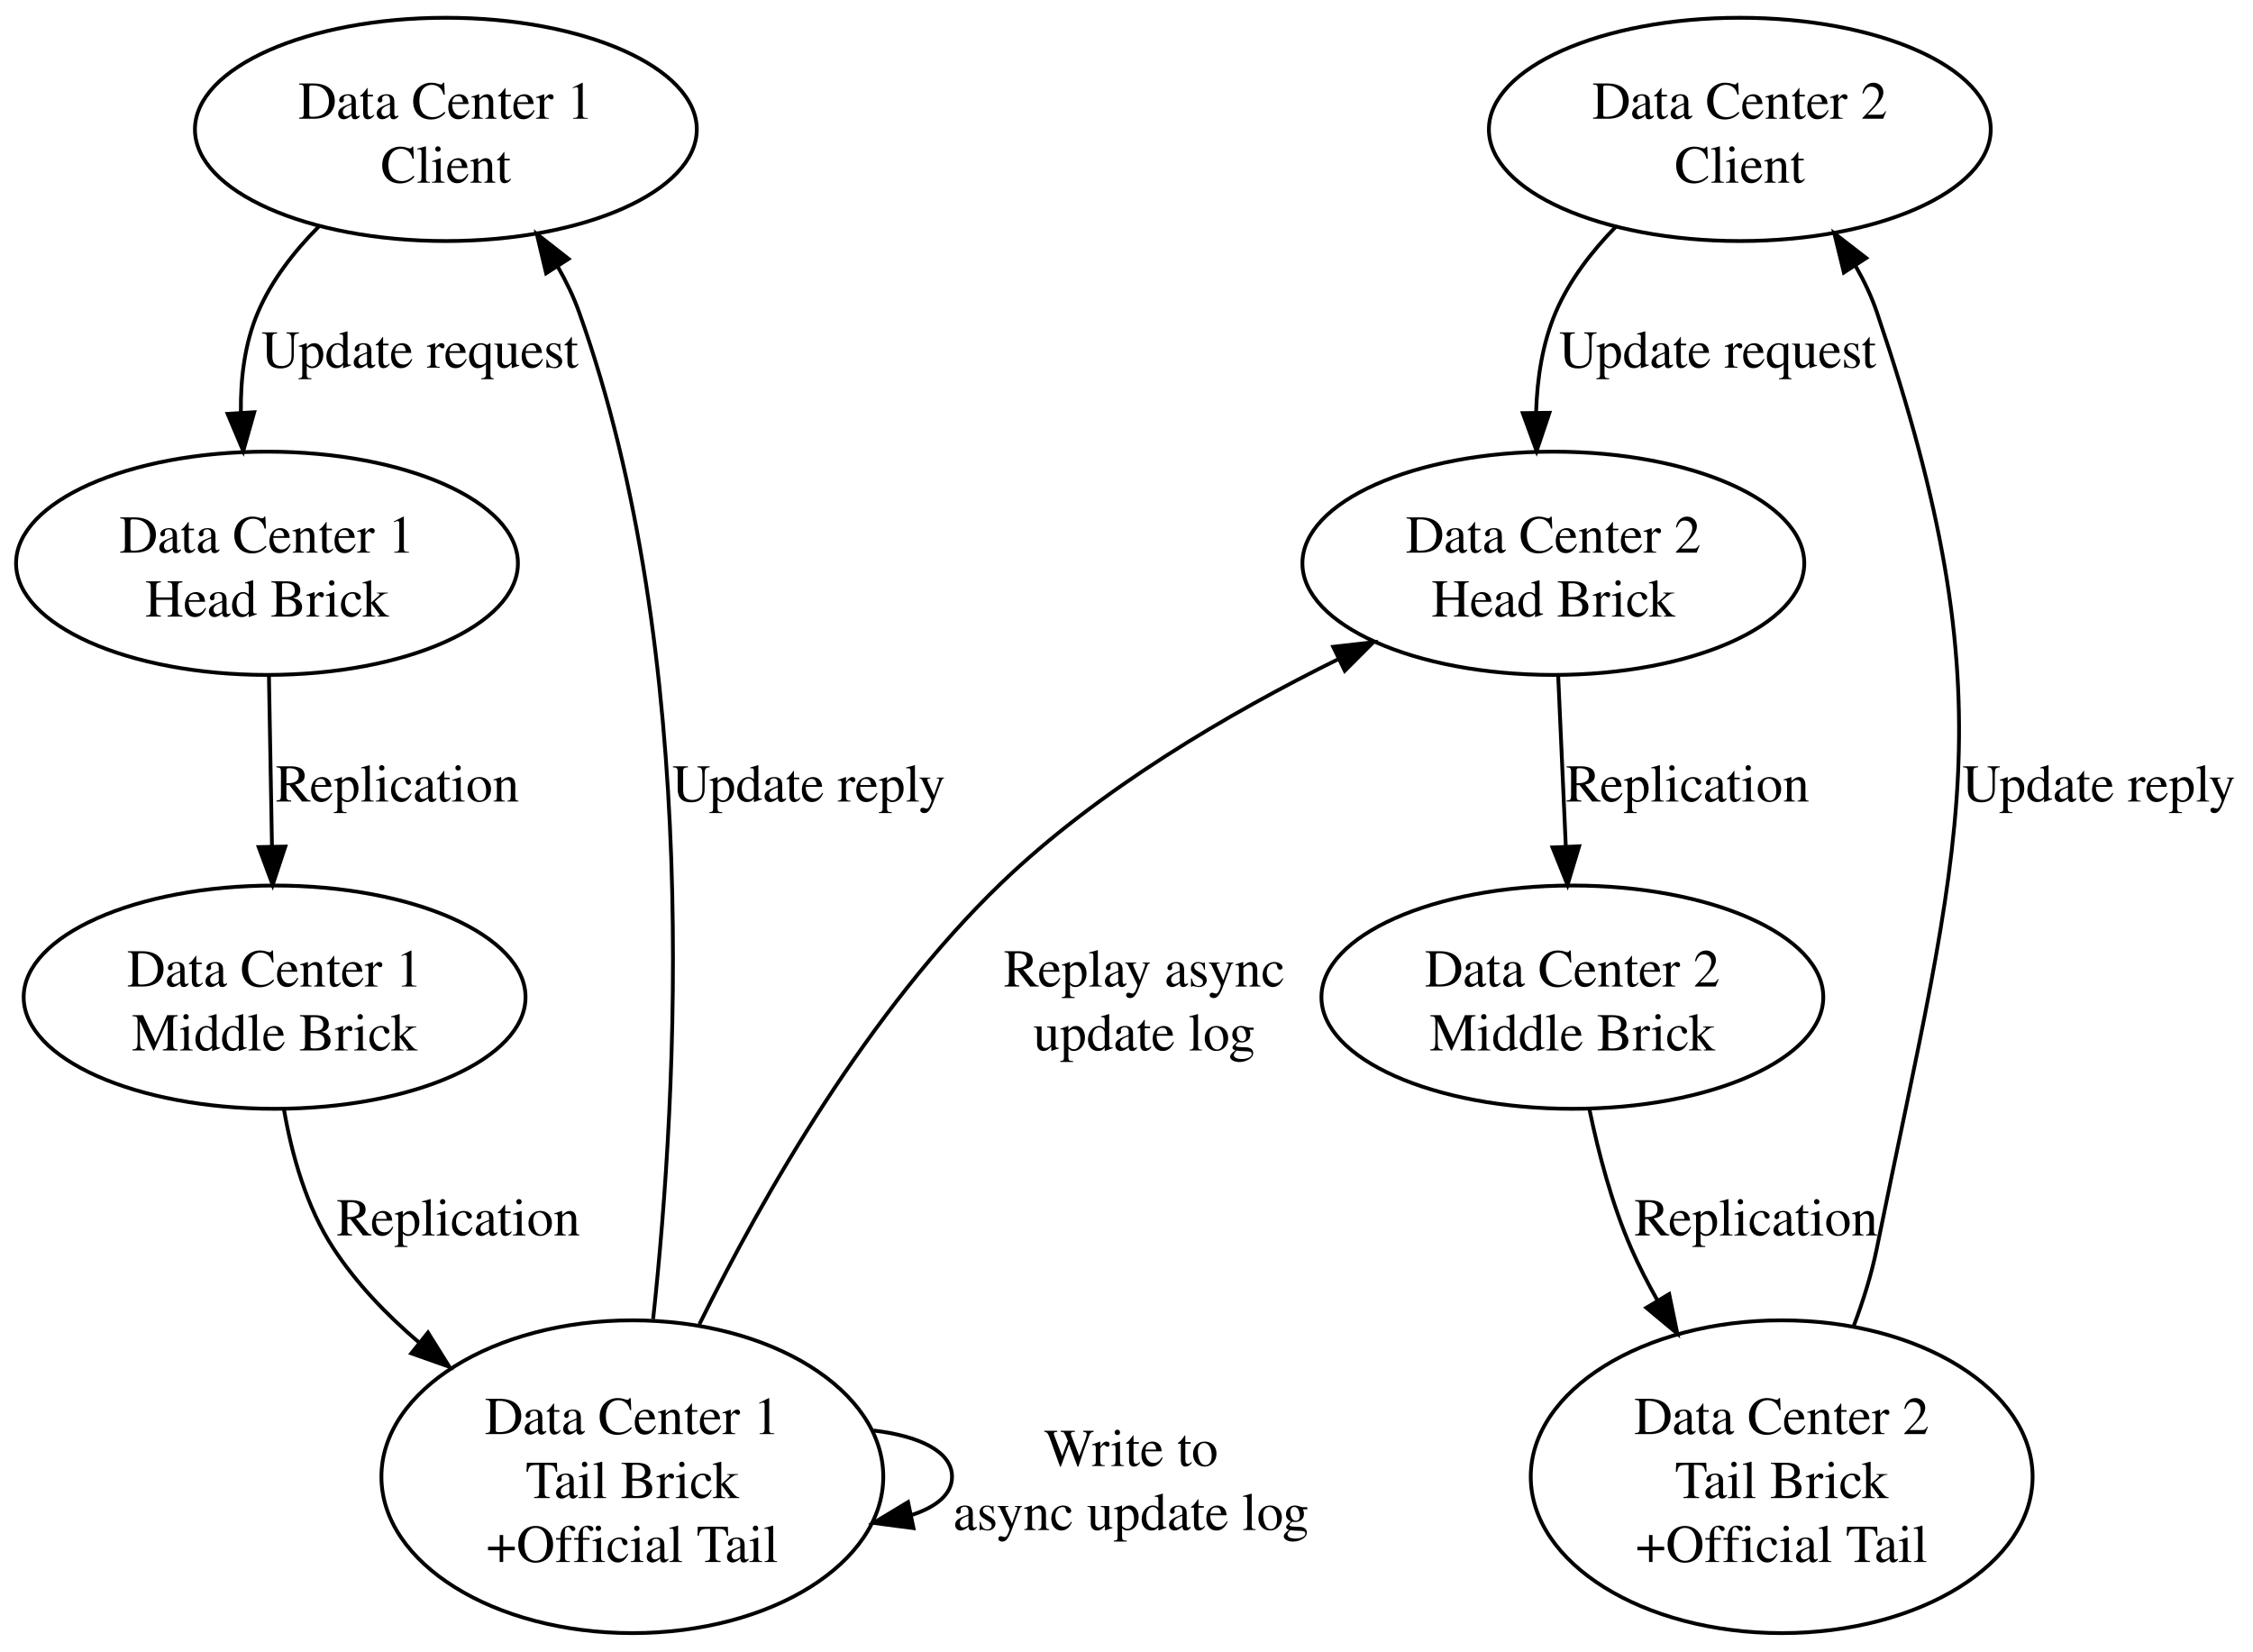
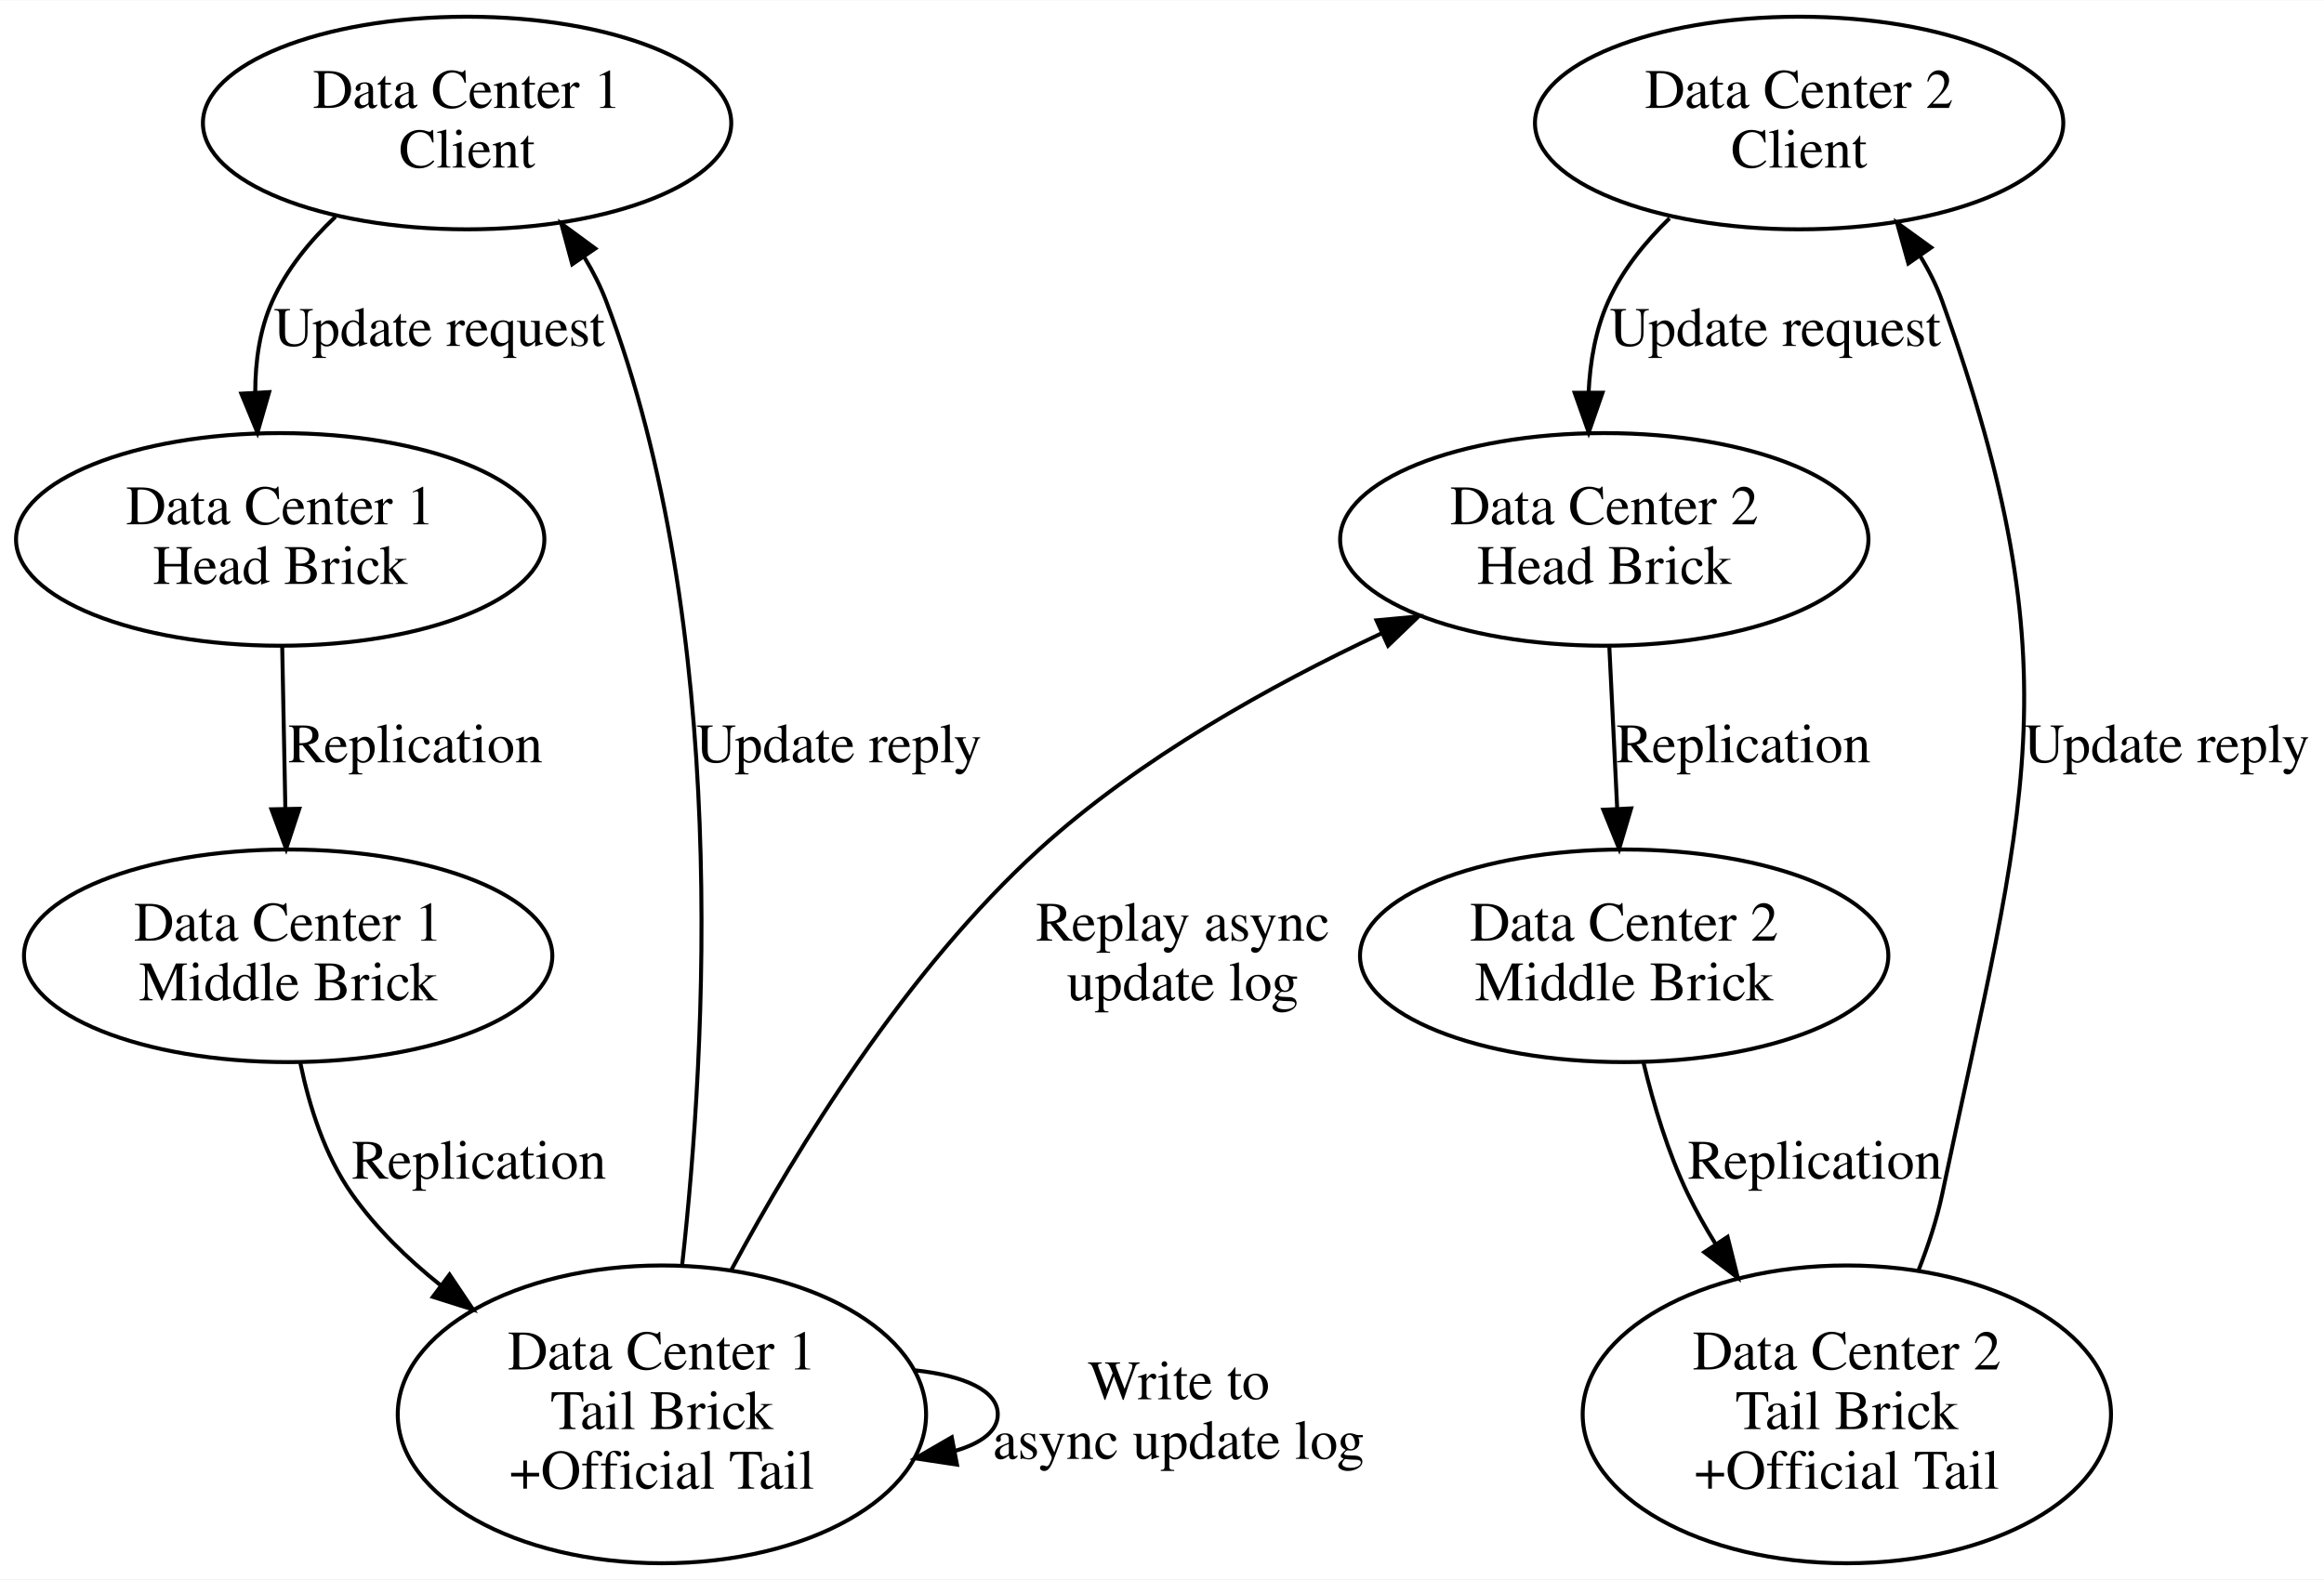
- <svg xmlns="http://www.w3.org/2000/svg" width="592pt" height="434pt" viewBox="0.00 0.00 591.69 434.00">
-   <g id="graph1" class="graph" transform="scale(1 1) rotate(0) translate(4 430)">
-     <polygon fill="white" stroke="white" points="-4,5 -4,-430 588.693,-430 588.693,5 -4,5" />
+ <svg xmlns="http://www.w3.org/2000/svg" width="584pt" height="397pt" viewBox="0.00 0.00 584.47 397.17">
+   <g id="graph0" class="graph" transform="scale(1 1) rotate(0) translate(4 393.174)">
+     <polygon fill="white" stroke="none" points="-4,4 -4,-393.174 580.468,-393.174 580.468,4 -4,4" />
    <g id="node1" class="node">
-       <ellipse fill="none" stroke="black" cx="113" cy="-396" rx="65.933" ry="29.331" />
-       <text text-anchor="middle" x="113" y="-398.8" font-family="Times,serif" font-size="14.00">Data Center 1</text>
-       <text text-anchor="middle" x="113" y="-382" font-family="Times,serif" font-size="14.00">Client</text>
+       <ellipse fill="none" stroke="black" cx="113.468" cy="-362.304" rx="66.436" ry="26.741" />
+       <text text-anchor="middle" x="113.468" y="-366.104" font-family="Times,serif" font-size="14.00">Data Center 1</text>
+       <text text-anchor="middle" x="113.468" y="-351.104" font-family="Times,serif" font-size="14.00">Client</text>
    </g>
    <g id="node2" class="node">
-       <ellipse fill="none" stroke="black" cx="66" cy="-282" rx="65.933" ry="29.331" />
-       <text text-anchor="middle" x="66" y="-284.8" font-family="Times,serif" font-size="14.00">Data Center 1</text>
-       <text text-anchor="middle" x="66" y="-268" font-family="Times,serif" font-size="14.00">Head Brick</text>
+       <ellipse fill="none" stroke="black" cx="66.468" cy="-257.563" rx="66.436" ry="26.741" />
+       <text text-anchor="middle" x="66.468" y="-261.363" font-family="Times,serif" font-size="14.00">Data Center 1</text>
+       <text text-anchor="middle" x="66.468" y="-246.363" font-family="Times,serif" font-size="14.00">Head Brick</text>
+     </g>
+     <g id="edge1" class="edge">
+       <path fill="none" stroke="black" d="M80.362,-338.726C73.918,-332.628 68.055,-325.46 64.468,-317.434 61.306,-310.358 60.191,-302.312 60.189,-294.49" />
+       <polygon fill="black" stroke="black" points="63.687,-294.617 60.748,-284.438 56.698,-294.228 63.687,-294.617" />
+       <text text-anchor="middle" x="106.468" y="-306.234" font-family="Times,serif" font-size="14.00">Update request</text>
+     </g>
+     <g id="node3" class="node">
+       <ellipse fill="none" stroke="black" cx="68.468" cy="-152.823" rx="66.436" ry="26.741" />
+       <text text-anchor="middle" x="68.468" y="-156.623" font-family="Times,serif" font-size="14.00">Data Center 1</text>
+       <text text-anchor="middle" x="68.468" y="-141.623" font-family="Times,serif" font-size="14.00">Middle Brick</text>
+     </g>
+     <g id="edge2" class="edge">
+       <path fill="none" stroke="black" d="M66.973,-230.638C67.212,-218.348 67.502,-203.46 67.762,-190.075" />
+       <polygon fill="black" stroke="black" points="71.268,-189.807 67.963,-179.741 64.269,-189.671 71.268,-189.807" />
+       <text text-anchor="middle" x="100.468" y="-201.493" font-family="Times,serif" font-size="14.00">Replication</text>
+     </g>
+     <g id="node4" class="node">
+       <ellipse fill="none" stroke="black" cx="162.468" cy="-37.477" rx="66.436" ry="37.453" />
+       <text text-anchor="middle" x="162.468" y="-48.777" font-family="Times,serif" font-size="14.00">Data Center 1</text>
+       <text text-anchor="middle" x="162.468" y="-33.777" font-family="Times,serif" font-size="14.00">Tail Brick</text>
+       <text text-anchor="middle" x="162.468" y="-18.777" font-family="Times,serif" font-size="14.00">+Official Tail</text>
+     </g>
+     <g id="edge3" class="edge">
+       <path fill="none" stroke="black" d="M71.54,-125.812C73.795,-114.912 77.702,-102.567 84.468,-92.953 90.519,-84.355 98.384,-76.664 106.786,-69.962" />
+       <polygon fill="black" stroke="black" points="109.056,-72.635 114.965,-63.841 104.861,-67.03 109.056,-72.635" />
+       <text text-anchor="middle" x="116.468" y="-96.753" font-family="Times,serif" font-size="14.00">Replication</text>
+     </g>
+     <g id="edge4" class="edge">
+       <path fill="none" stroke="black" d="M167.566,-75.14C173.668,-129.887 179.532,-235.346 148.468,-317.434 147.035,-321.221 145.144,-324.935 142.983,-328.499" />
+       <polygon fill="black" stroke="black" points="139.919,-326.78 137.158,-337.009 145.695,-330.734 139.919,-326.78" />
+       <text text-anchor="middle" x="206.968" y="-201.493" font-family="Times,serif" font-size="14.00">Update reply</text>
    </g>
    <g id="edge5" class="edge">
-       <path fill="none" stroke="black" d="M79.618,-370.481C73.129,-363.963 67.234,-356.374 63.645,-348 60.159,-339.869 59.028,-330.627 59.136,-321.715" />
-       <polygon fill="black" stroke="black" points="62.644,-321.689 59.766,-311.492 55.657,-321.258 62.644,-321.689" />
-       <text text-anchor="middle" x="106.178" y="-333.4" font-family="Times,serif" font-size="14.00">Update request</text>
+       <path fill="none" stroke="black" d="M226.193,-48.545C238.344,-47.221 246.936,-43.531 246.936,-37.477 246.936,-33.314 242.875,-30.269 236.388,-28.343" />
+       <polygon fill="black" stroke="black" points="236.67,-24.834 226.193,-26.408 235.365,-31.711 236.67,-24.834" />
+       <text text-anchor="middle" x="292.436" y="-41.277" font-family="Times,serif" font-size="14.00">Write to</text>
+       <text text-anchor="middle" x="292.436" y="-26.277" font-family="Times,serif" font-size="14.00">async update log</text>
    </g>
-     <g id="node3" class="node">
-       <ellipse fill="none" stroke="black" cx="68" cy="-168" rx="65.933" ry="29.331" />
-       <text text-anchor="middle" x="68" y="-170.8" font-family="Times,serif" font-size="14.00">Data Center 1</text>
-       <text text-anchor="middle" x="68" y="-154" font-family="Times,serif" font-size="14.00">Middle Brick</text>
+     <g id="node5" class="node">
+       <ellipse fill="none" stroke="black" cx="399.468" cy="-257.563" rx="66.436" ry="26.741" />
+       <text text-anchor="middle" x="399.468" y="-261.363" font-family="Times,serif" font-size="14.00">Data Center 2</text>
+       <text text-anchor="middle" x="399.468" y="-246.363" font-family="Times,serif" font-size="14.00">Head Brick</text>
+     </g>
+     <g id="edge10" class="edge">
+       <path fill="none" stroke="black" d="M179.977,-73.9C196.606,-104.792 224.003,-149.297 257.468,-179.693 282.543,-202.47 315.586,-220.872 343.486,-233.954" />
+       <polygon fill="black" stroke="black" points="342.183,-237.206 352.732,-238.185 345.096,-230.841 342.183,-237.206" />
+       <text text-anchor="middle" x="293.468" y="-156.623" font-family="Times,serif" font-size="14.00">Replay async</text>
+       <text text-anchor="middle" x="293.468" y="-141.623" font-family="Times,serif" font-size="14.00">update log</text>
+     </g>
+     <g id="node6" class="node">
+       <ellipse fill="none" stroke="black" cx="404.468" cy="-152.823" rx="66.436" ry="26.741" />
+       <text text-anchor="middle" x="404.468" y="-156.623" font-family="Times,serif" font-size="14.00">Data Center 2</text>
+       <text text-anchor="middle" x="404.468" y="-141.623" font-family="Times,serif" font-size="14.00">Middle Brick</text>
+     </g>
+     <g id="edge6" class="edge">
+       <path fill="none" stroke="black" d="M400.73,-230.638C401.328,-218.348 402.052,-203.46 402.704,-190.075" />
+       <polygon fill="black" stroke="black" points="406.216,-189.899 403.207,-179.741 399.225,-189.559 406.216,-189.899" />
+       <text text-anchor="middle" x="434.468" y="-201.493" font-family="Times,serif" font-size="14.00">Replication</text>
+     </g>
+     <g id="node7" class="node">
+       <ellipse fill="none" stroke="black" cx="460.468" cy="-37.477" rx="66.436" ry="37.453" />
+       <text text-anchor="middle" x="460.468" y="-48.777" font-family="Times,serif" font-size="14.00">Data Center 2</text>
+       <text text-anchor="middle" x="460.468" y="-33.777" font-family="Times,serif" font-size="14.00">Tail Brick</text>
+       <text text-anchor="middle" x="460.468" y="-18.777" font-family="Times,serif" font-size="14.00">+Official Tail</text>
    </g>
    <g id="edge7" class="edge">
-       <path fill="none" stroke="black" d="M66.51,-252.448C66.752,-238.888 67.045,-222.476 67.307,-207.808" />
-       <polygon fill="black" stroke="black" points="70.812,-207.561 67.491,-197.5 63.813,-207.436 70.812,-207.561" />
-       <text text-anchor="middle" x="100.269" y="-219.4" font-family="Times,serif" font-size="14.00">Replication</text>
+       <path fill="none" stroke="black" d="M409.346,-125.876C411.875,-115.344 415.499,-103.256 420.468,-92.953 422.526,-88.686 424.93,-84.41 427.519,-80.234" />
+       <polygon fill="black" stroke="black" points="430.471,-82.115 433.043,-71.837 424.623,-78.267 430.471,-82.115" />
+       <text text-anchor="middle" x="452.468" y="-96.753" font-family="Times,serif" font-size="14.00">Replication</text>
    </g>
-     <g id="node4" class="node">
-       <ellipse fill="none" stroke="black" cx="162" cy="-42" rx="65.933" ry="41.091" />
-       <text text-anchor="middle" x="162" y="-53.2" font-family="Times,serif" font-size="14.00">Data Center 1</text>
-       <text text-anchor="middle" x="162" y="-36.4" font-family="Times,serif" font-size="14.00">Tail Brick</text>
-       <text text-anchor="middle" x="162" y="-19.6" font-family="Times,serif" font-size="14.00">+Official Tail</text>
+     <g id="node8" class="node">
+       <ellipse fill="none" stroke="black" cx="448.468" cy="-362.304" rx="66.436" ry="26.741" />
+       <text text-anchor="middle" x="448.468" y="-366.104" font-family="Times,serif" font-size="14.00">Data Center 2</text>
+       <text text-anchor="middle" x="448.468" y="-351.104" font-family="Times,serif" font-size="14.00">Client</text>
    </g>
    <g id="edge9" class="edge">
-       <path fill="none" stroke="black" d="M70.471,-138.429C72.561,-126.42 76.406,-112.77 83.462,-102 89.473,-92.826 97.42,-84.538 105.952,-77.269" />
-       <polygon fill="black" stroke="black" points="108.301,-79.872 113.912,-70.885 103.922,-74.411 108.301,-79.872" />
-       <text text-anchor="middle" x="116.269" y="-105.4" font-family="Times,serif" font-size="14.00">Replication</text>
+       <path fill="none" stroke="black" d="M478.536,-73.816C480.992,-80.047 483.127,-86.582 484.468,-92.953 505.021,-190.582 518.077,-223.496 484.468,-317.434 483.049,-321.399 481.1,-325.264 478.838,-328.951" />
+       <polygon fill="black" stroke="black" points="475.939,-326.989 473.092,-337.194 481.682,-330.991 475.939,-326.989" />
+       <text text-anchor="middle" x="540.968" y="-201.493" font-family="Times,serif" font-size="14.00">Update reply</text>
    </g>
-     <g id="edge11" class="edge">
-       <path fill="none" stroke="black" d="M167.461,-83.426C173.939,-143.226 180.176,-257.895 148,-348 146.557,-352.042 144.638,-356.028 142.441,-359.867" />
-       <polygon fill="black" stroke="black" points="139.348,-358.207 136.9,-368.515 145.242,-361.984 139.348,-358.207" />
-       <text text-anchor="middle" x="208.347" y="-219.4" font-family="Times,serif" font-size="14.00">Update reply</text>
-     </g>
-     <g id="edge13" class="edge">
-       <path fill="none" stroke="black" d="M225.372,-54.14C237.455,-52.687 246,-48.641 246,-42 246,-37.435 241.961,-34.095 235.511,-31.982" />
-       <polygon fill="black" stroke="black" points="235.877,-28.483 225.372,-29.86 234.443,-35.334 235.877,-28.483" />
-       <text text-anchor="middle" x="293.042" y="-44.8" font-family="Times,serif" font-size="14.00">Write to</text>
-       <text text-anchor="middle" x="293.042" y="-28" font-family="Times,serif" font-size="14.00">async update log</text>
-     </g>
-     <g id="node5" class="node">
-       <ellipse fill="none" stroke="black" cx="404" cy="-282" rx="65.933" ry="29.331" />
-       <text text-anchor="middle" x="404" y="-284.8" font-family="Times,serif" font-size="14.00">Data Center 2</text>
-       <text text-anchor="middle" x="404" y="-268" font-family="Times,serif" font-size="14.00">Head Brick</text>
-     </g>
-     <g id="edge24" class="edge">
-       <path fill="none" stroke="black" d="M179.623,-82.069C196.344,-115.868 224.075,-164.45 258.969,-198 284.538,-222.585 318.766,-242.619 347.549,-256.841" />
-       <polygon fill="black" stroke="black" points="346.158,-260.056 356.685,-261.253 349.202,-253.753 346.158,-260.056" />
-       <text text-anchor="middle" x="296.516" y="-170.8" font-family="Times,serif" font-size="14.00">Replay async</text>
-       <text text-anchor="middle" x="296.516" y="-154" font-family="Times,serif" font-size="14.00">update log</text>
-     </g>
-     <g id="node6" class="node">
-       <ellipse fill="none" stroke="black" cx="409" cy="-168" rx="65.933" ry="29.331" />
-       <text text-anchor="middle" x="409" y="-170.8" font-family="Times,serif" font-size="14.00">Data Center 2</text>
-       <text text-anchor="middle" x="409" y="-154" font-family="Times,serif" font-size="14.00">Middle Brick</text>
-     </g>
-     <g id="edge16" class="edge">
-       <path fill="none" stroke="black" d="M405.275,-252.448C405.88,-238.888 406.613,-222.476 407.268,-207.808" />
-       <polygon fill="black" stroke="black" points="410.778,-207.646 407.728,-197.5 403.785,-207.334 410.778,-207.646" />
-       <text text-anchor="middle" x="439.269" y="-219.4" font-family="Times,serif" font-size="14.00">Replication</text>
-     </g>
-     <g id="node7" class="node">
-       <ellipse fill="none" stroke="black" cx="464" cy="-42" rx="65.933" ry="41.091" />
-       <text text-anchor="middle" x="464" y="-53.2" font-family="Times,serif" font-size="14.00">Data Center 2</text>
-       <text text-anchor="middle" x="464" y="-36.4" font-family="Times,serif" font-size="14.00">Tail Brick</text>
-       <text text-anchor="middle" x="464" y="-19.6" font-family="Times,serif" font-size="14.00">+Official Tail</text>
-     </g>
-     <g id="edge18" class="edge">
-       <path fill="none" stroke="black" d="M413.498,-138.455C415.91,-126.842 419.446,-113.479 424.462,-102 426.478,-97.387 428.856,-92.745 431.43,-88.2" />
-       <polygon fill="black" stroke="black" points="434.438,-89.989 436.578,-79.613 428.434,-86.39 434.438,-89.989" />
-       <text text-anchor="middle" x="457.269" y="-105.4" font-family="Times,serif" font-size="14.00">Replication</text>
-     </g>
-     <g id="node8" class="node">
-       <ellipse fill="none" stroke="black" cx="453" cy="-396" rx="65.933" ry="29.331" />
-       <text text-anchor="middle" x="453" y="-398.8" font-family="Times,serif" font-size="14.00">Data Center 2</text>
-       <text text-anchor="middle" x="453" y="-382" font-family="Times,serif" font-size="14.00">Client</text>
-     </g>
-     <g id="edge22" class="edge">
-       <path fill="none" stroke="black" d="M482.946,-81.649C485.453,-88.295 487.627,-95.241 489,-102 510.764,-209.145 524.099,-244.454 489,-348 487.608,-352.107 485.697,-356.136 483.476,-360.002" />
-       <polygon fill="black" stroke="black" points="480.346,-358.396 477.829,-368.687 486.215,-362.211 480.346,-358.396" />
-       <text text-anchor="middle" x="547.347" y="-219.4" font-family="Times,serif" font-size="14.00">Update reply</text>
-     </g>
-     <g id="edge20" class="edge">
-       <path fill="none" stroke="black" d="M420.344,-370.352C413.984,-363.84 408.194,-356.286 404.645,-348 401.163,-339.873 399.752,-330.633 399.47,-321.722" />
-       <polygon fill="black" stroke="black" points="402.973,-321.543 399.602,-311.499 395.973,-321.453 402.973,-321.543" />
-       <text text-anchor="middle" x="447.178" y="-333.4" font-family="Times,serif" font-size="14.00">Update request</text>
+     <g id="edge8" class="edge">
+       <path fill="none" stroke="black" d="M415.879,-338.338C409.659,-332.299 403.995,-325.255 400.468,-317.434 397.283,-310.371 395.897,-302.331 395.522,-294.51" />
+       <polygon fill="black" stroke="black" points="399.022,-294.466 395.548,-284.457 392.022,-294.448 399.022,-294.466" />
+       <text text-anchor="middle" x="442.468" y="-306.234" font-family="Times,serif" font-size="14.00">Update request</text>
    </g>
  </g>
</svg>
